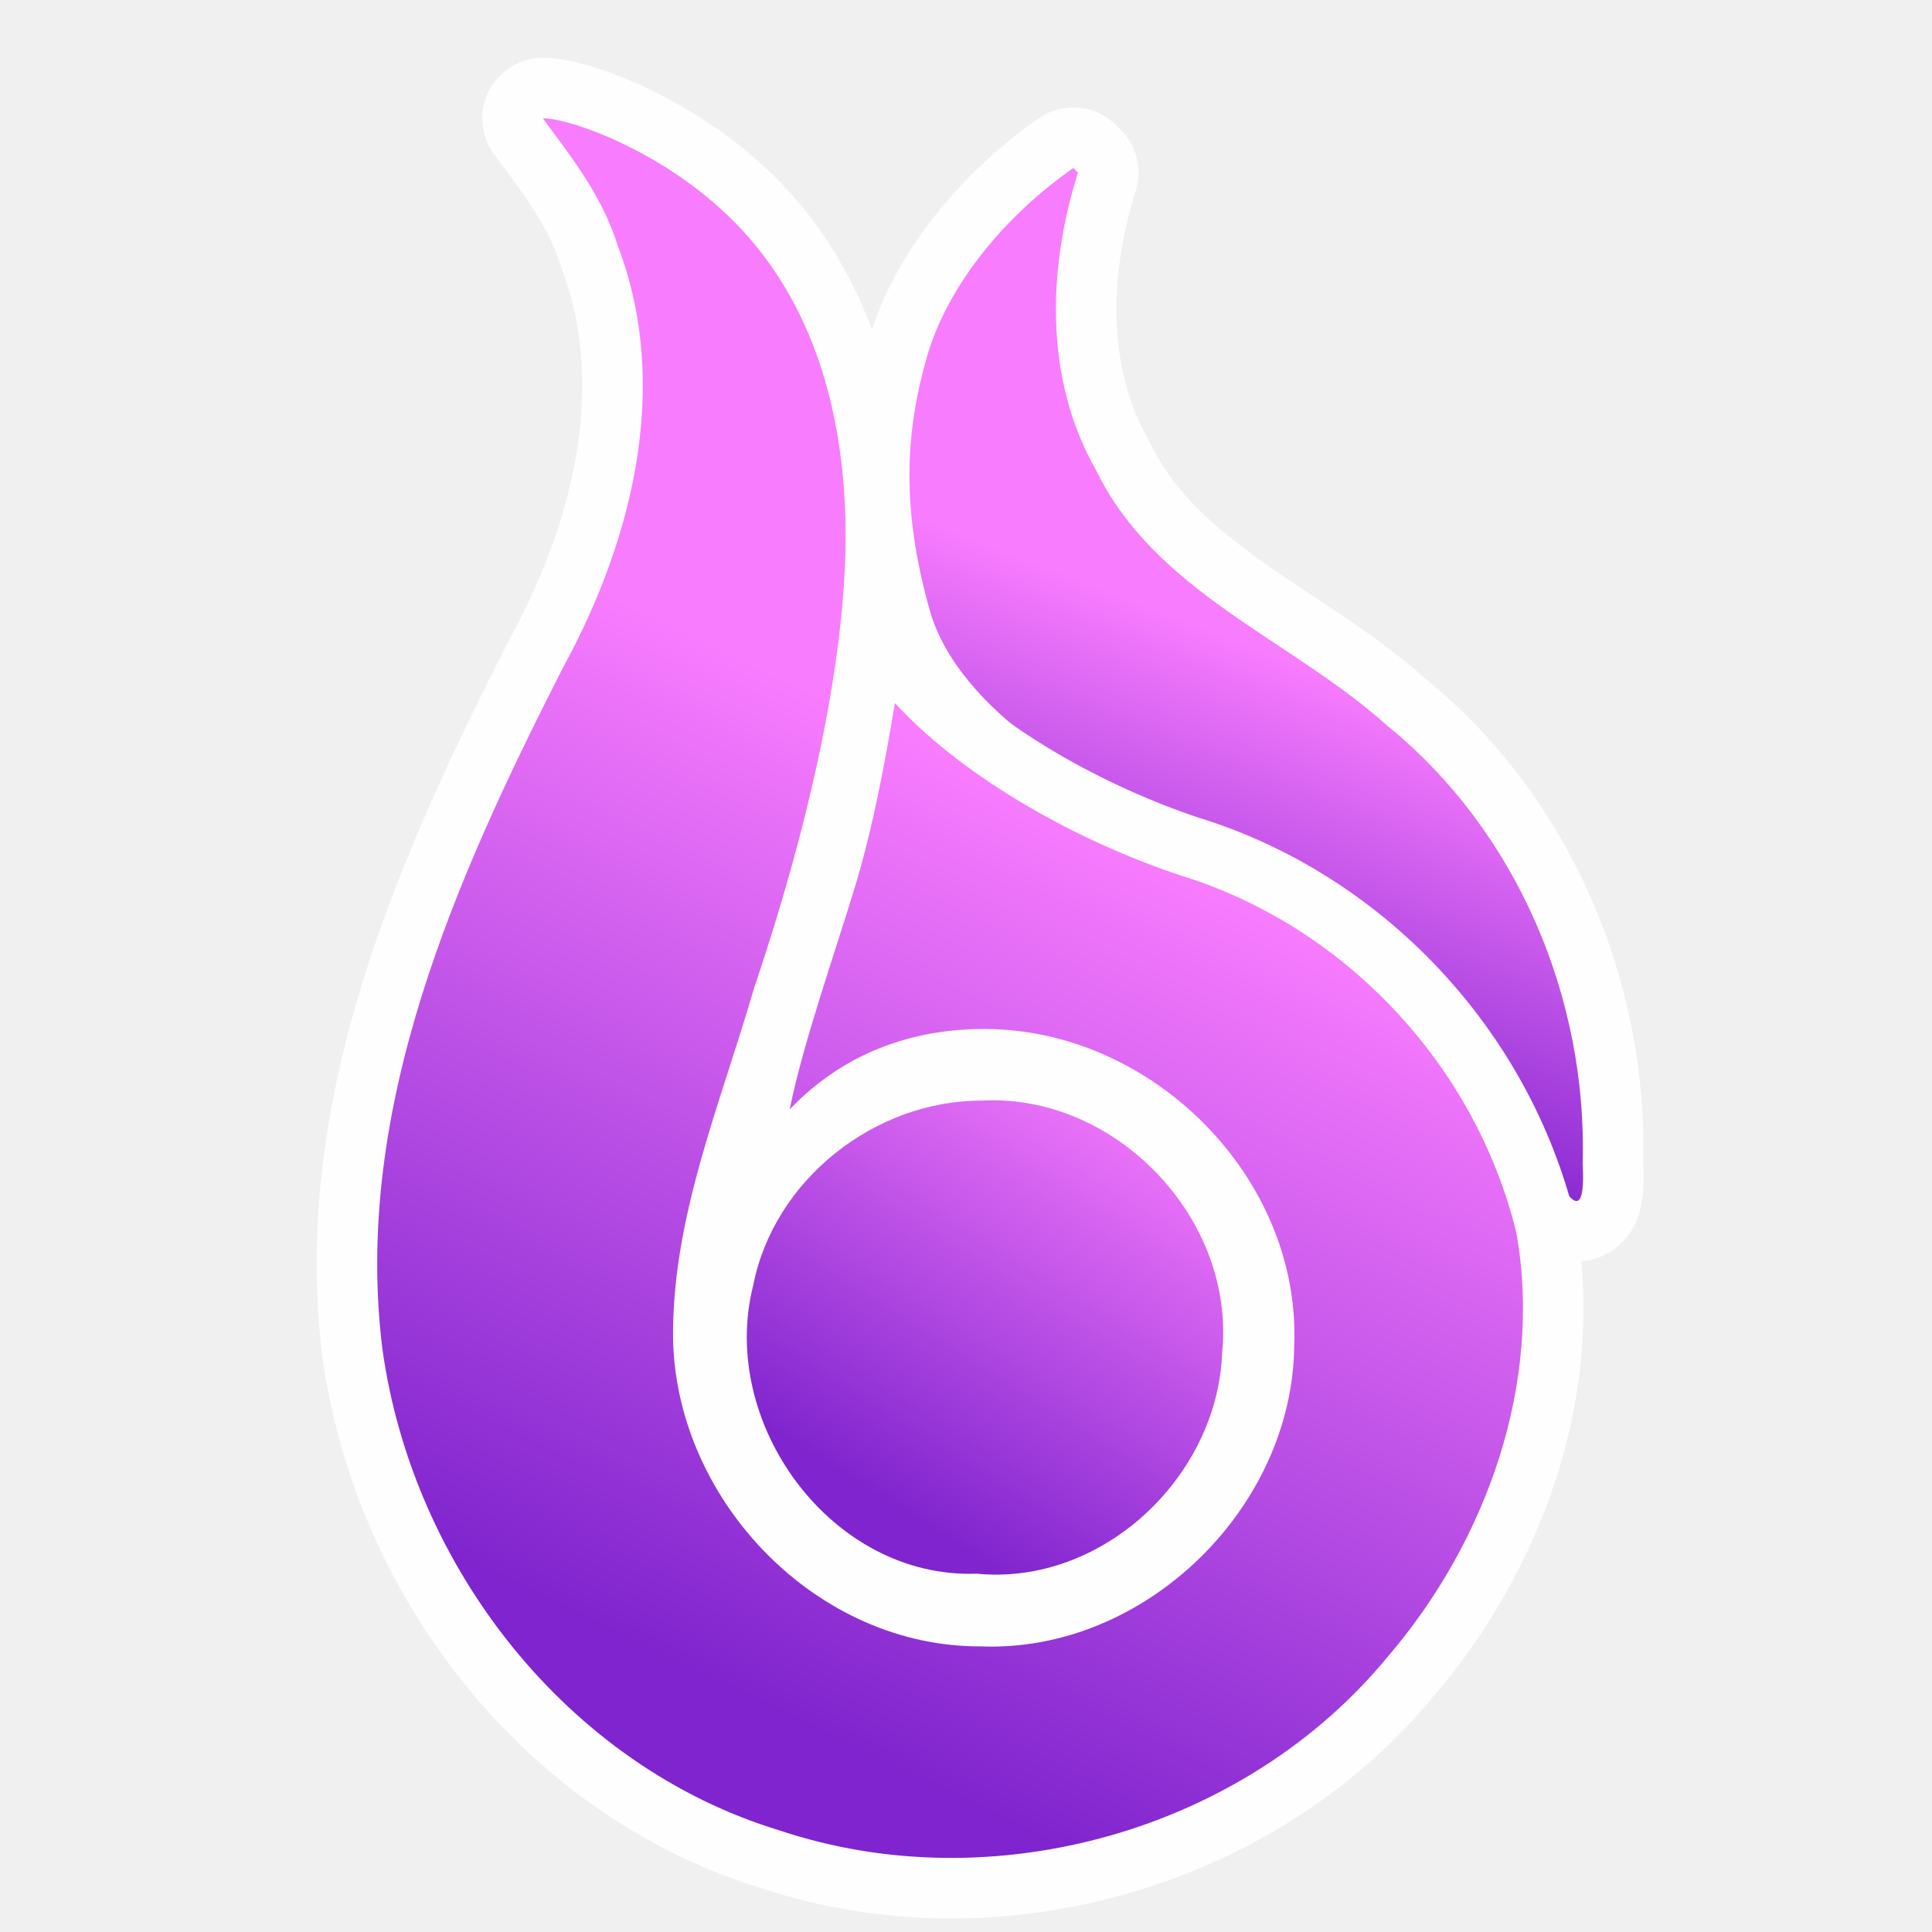
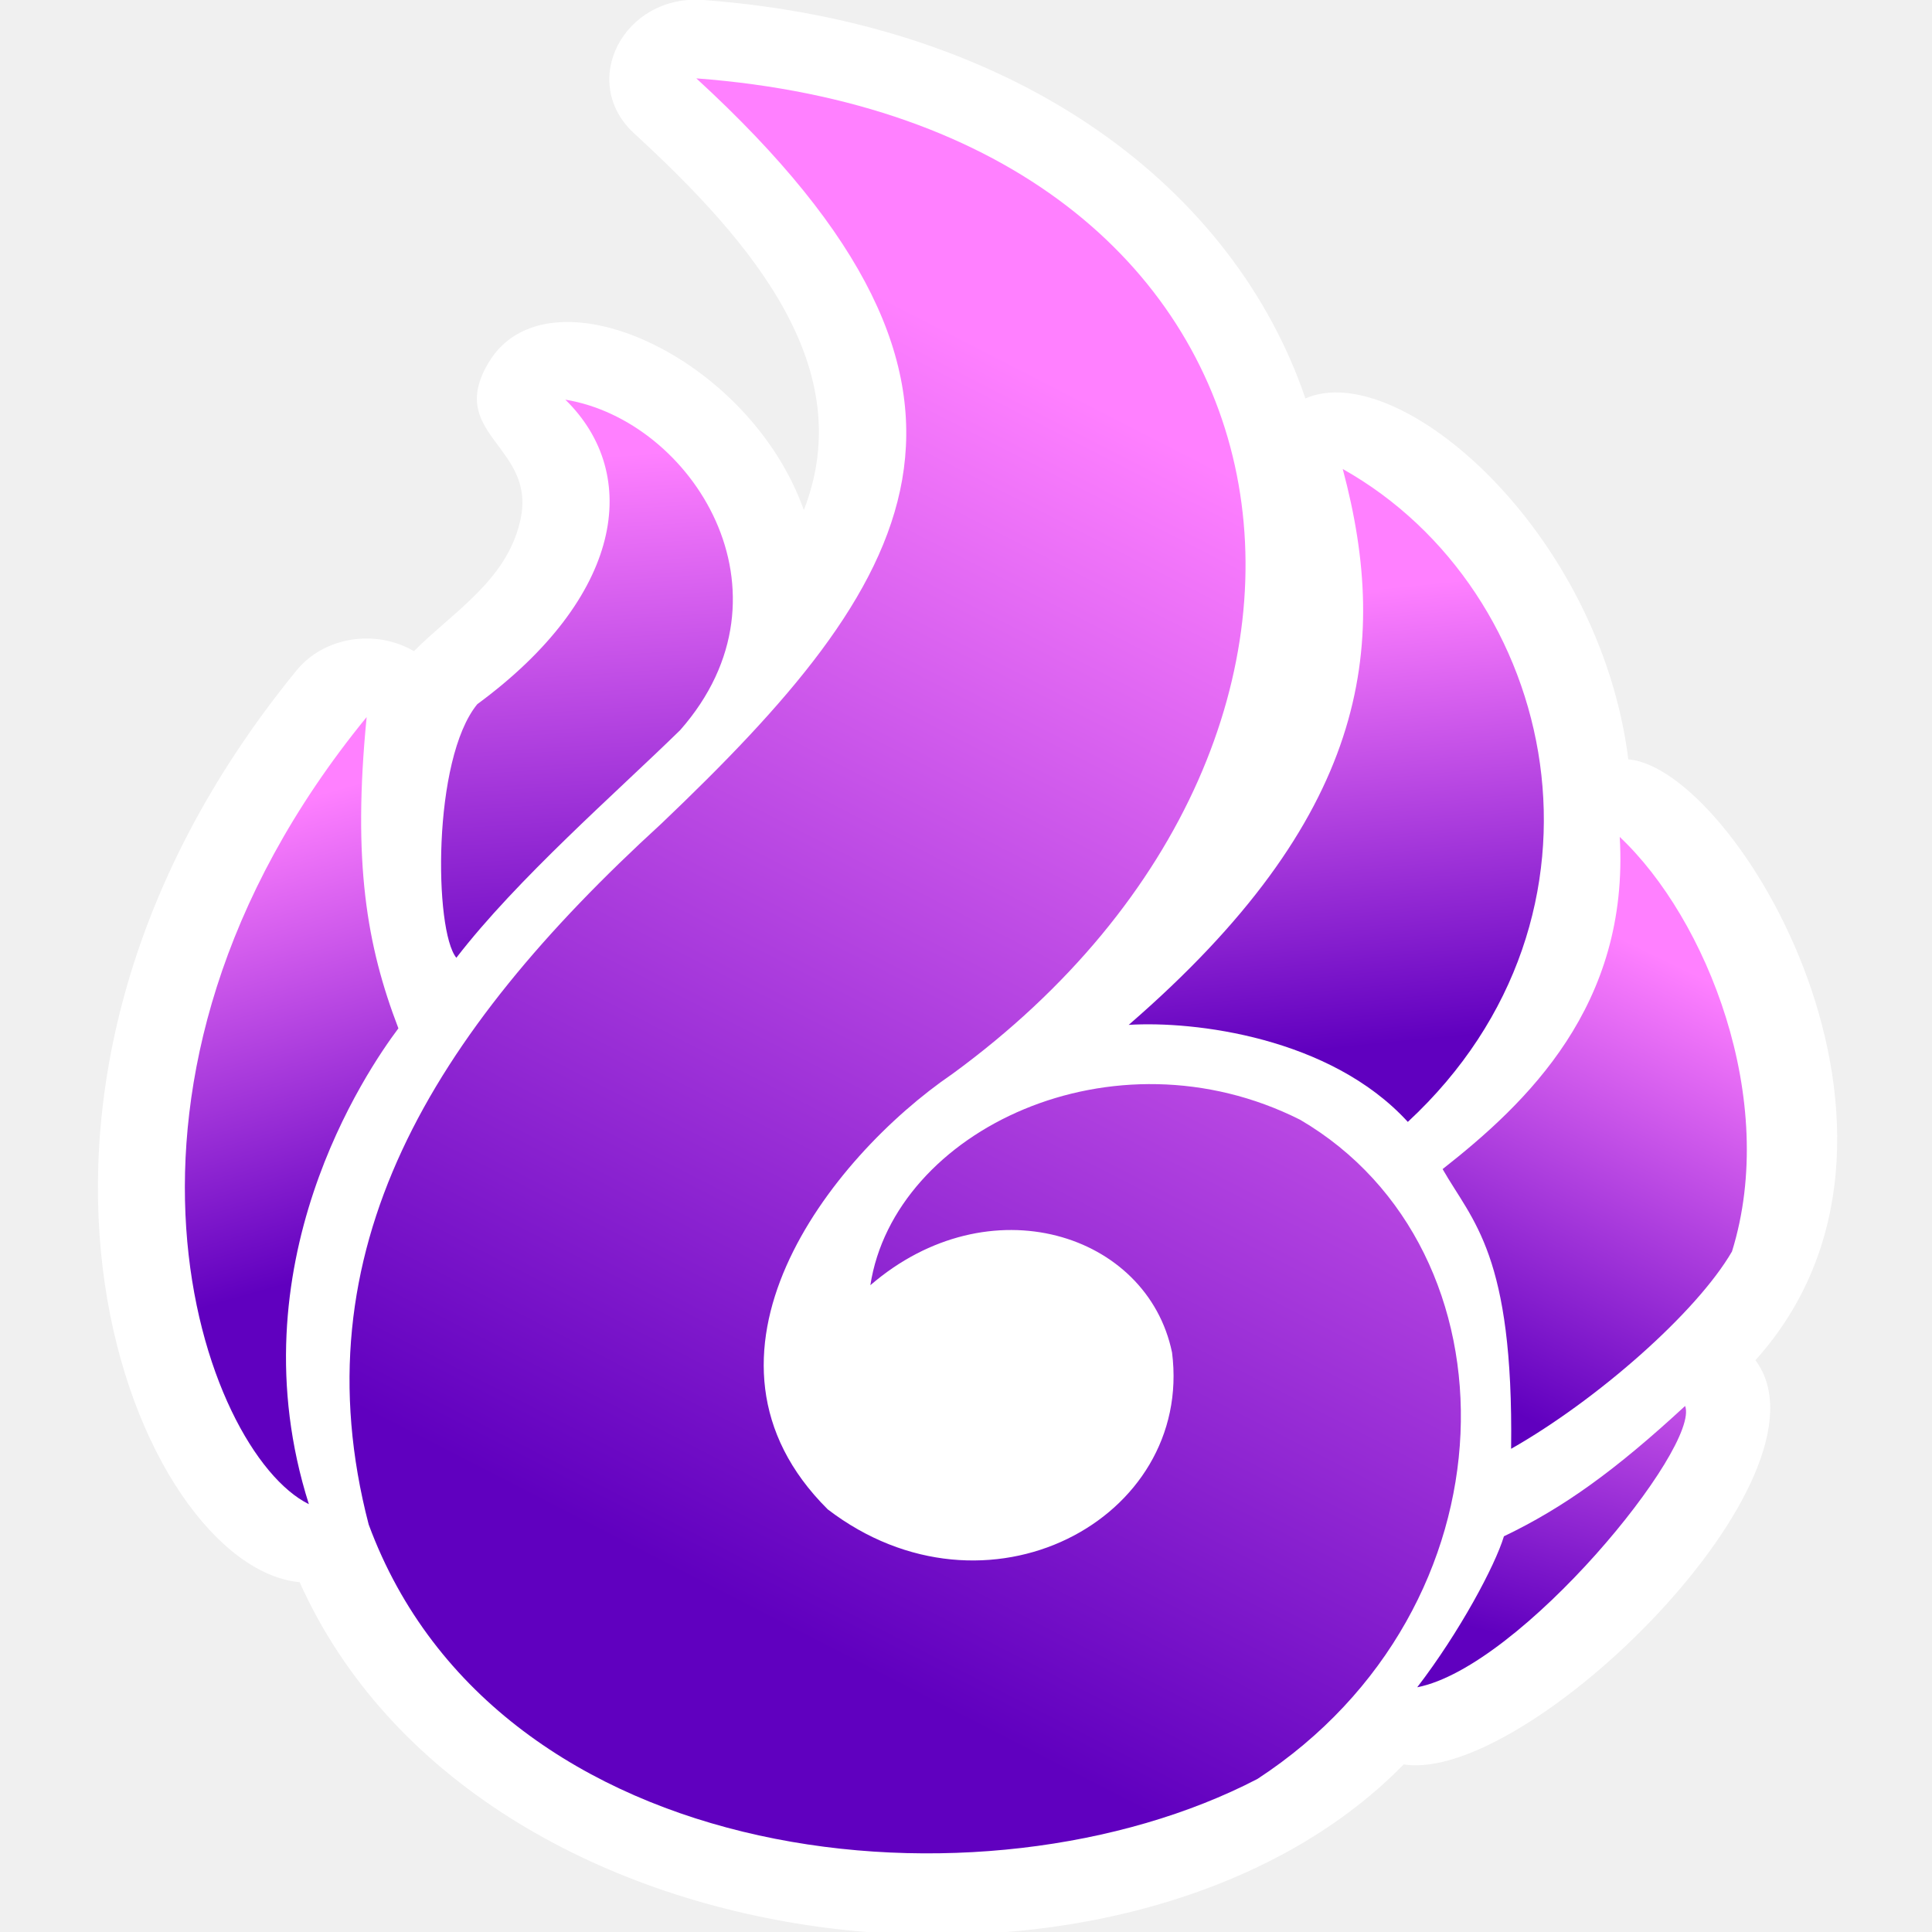
<svg xmlns="http://www.w3.org/2000/svg" xmlns:xlink="http://www.w3.org/1999/xlink" width="1024" height="1024">
  <defs>
-     <linearGradient xlink:href="#a" id="d" x1="269.585" x2="488.27" y1="847.204" y2="393.079" gradientTransform="translate(-17.83 -14.01)scale(1.03628)" gradientUnits="userSpaceOnUse" />
+     <linearGradient xlink:href="#a" id="b" x1="345.488" x2="326.393" y1="537.545" y2="278.277" gradientTransform="translate(25.645)" gradientUnits="userSpaceOnUse" />
    <linearGradient id="a">
-       <stop offset=".045" stop-color="#7f24ce" />
-       <stop offset="1" stop-color="#f87cfe" />
+       <stop offset="0" stop-color="#6000bf" />
+       <stop offset="1" stop-color="#ff80ff" />
    </linearGradient>
-     <linearGradient xlink:href="#a" id="c" x1="496.519" x2="635.831" y1="813.477" y2="589.778" gradientTransform="translate(-17.83 -14.01)scale(1.03628)" gradientUnits="userSpaceOnUse" />
-     <linearGradient xlink:href="#a" id="b" x1="635.831" x2="721.822" y1="589.778" y2="368.408" gradientTransform="translate(-17.83 -14.01)scale(1.03628)" gradientUnits="userSpaceOnUse" />
+     <linearGradient xlink:href="#a" id="c" x1="628.385" x2="605.516" y1="554.552" y2="345.675" gradientTransform="translate(25.645)" gradientUnits="userSpaceOnUse" />
+     <linearGradient xlink:href="#a" id="d" x1="711.173" x2="813.123" y1="702.796" y2="513.799" gradientTransform="translate(25.645)" gradientUnits="userSpaceOnUse" />
+     <linearGradient xlink:href="#a" id="e" x1="263.133" x2="199.507" y1="648.504" y2="445.445" gradientTransform="translate(25.645)" gradientUnits="userSpaceOnUse" />
+     <linearGradient xlink:href="#a" id="f" x1="760.851" x2="818.785" y1="829.706" y2="638.514" gradientTransform="translate(25.645)" gradientUnits="userSpaceOnUse" />
+     <linearGradient xlink:href="#a" id="g" x1="447.231" x2="722.686" y1="825.105" y2="341.161" gradientTransform="translate(25.645)" gradientUnits="userSpaceOnUse" />
  </defs>
-   <path fill="url(#b)" stroke="#fefefe" stroke-linecap="round" stroke-linejoin="round" stroke-width="64.175" d="M568.904 89.049c-34.755 24.138-66.55 61.123-77.751 100.567s-13.626 79.433 1.545 133.558c15.172 54.125 88.045 97.183 148.257 117.495 73.416 25.327 137.083 79.066 168.316 150.939 7.286 14.202 32.339 76.178 29.588 25.145 2.5-88.033-34.945-176.536-103.863-232.354-50.885-45.69-122.768-70.396-154.211-135.492-27.227-47.76-25.614-106.295-9.437-157.417l-1.219-1.22z" paint-order="stroke fill markers" style="mix-blend-mode:normal" />
-   <path fill="url(#c)" stroke="#fefefe" stroke-linecap="round" stroke-linejoin="round" stroke-width="64.175" d="M520.207 583.335c71.209-3.918 134.842 62.821 127.548 133.776-2.45 65.695-63.5 123.452-130.029 116.976-77.274 2.835-137.082-80.076-118.505-152.855 11.04-56.002 64.314-97.88 120.983-97.897z" paint-order="stroke fill markers" style="mix-blend-mode:normal" />
-   <path fill="url(#d)" stroke="#fefefe" stroke-linecap="round" stroke-linejoin="round" stroke-width="64.175" d="m 287.709,62.723 c 15.876,21.464 31.445,41.24 39.726,67.501 28.37,74.372 7.785,156.373 -29.135,223.804 -56.55,111.042 -111.432,233.484 -95.612,361.024 15.98,115.215 97.874,220.939 210.59,255.147 113.148,37.77 246.447,0.148 322.31,-92.186 52.051,-60.68 82.366,-144.75 68.103,-224.644 -21.702,-88.837 -90.927,-162.766 -178.483,-189.522 -53.05,-17.726 -113.022,-50.278 -150.9,-91.191 -4.784,29.001 -11.279,64.886 -21.369,98.097 -10.09,33.211 -27.328,82.2 -34.39,117.265 30.721,-32.206 68.885,-42.918 104.222,-42.65 88.706,0.676 166.692,79.298 163.19,167.706 -0.717,86.334 -79.409,163.003 -166.145,159.543 -86.404,0.39 -160.458,-76.089 -163.045,-161.413 -1.183,-64.752 25.134,-126.072 42.88,-187.41 34.358,-101.83 49.095,-185.241 48.522,-243.119 C 447.601,222.797 433.087,165.037 393.623,122.227 355.618,80.999 301.685,62.452 287.709,62.723" paint-order="stroke fill markers" style="mix-blend-mode:normal" />
+   <path fill="#fff" d="m 427.672,64.773 c -33.418,-2.779 -52.502,37.927 -28.973,61.835 50.595,51.394 93.803,109.201 70.914,174.34 -23.163,-71.945 -107.181,-113.132 -131.633,-68.656 -18.796,34.189 20.889,38.885 12.844,74.403 -5.888,27.089 -27.787,41.293 -44.29,59.586 -15.817,-10.287 -37.44,-6.828 -49.054,8.892 -148.55,201.165 -65.785,415.381 1.265,422.192 74.442,183.718 348.019,213.288 461.726,84.373 51.942,9.215 183.187,-133.865 147.09,-187.138 C 951.885,590.855 859.294,420.415 814.414,416.39 802.386,310.456 718.273,230.302 679.368,249.269 649.683,152.632 560.555,75.831 427.672,64.773 Z" color="#000" paint-order="markers stroke fill" style="-inkscape-stroke:none" transform="matrix(1.26737 0 0 1.14468 -169.116 -74.144)" />
+   <g color="#000" paint-order="markers stroke fill">
+     <path fill="url(#b)" d="m 333.041,390.832 c 60.956,-49.645 68.888,-106.282 36.834,-141.001 52.955,9.639 98.778,89.197 48.017,153.006 -26.657,28.88 -68.133,68.803 -93.604,105.416 -9.271,-12.442 -10.125,-91.913 8.753,-117.421 z" style="-inkscape-stroke:none" transform="matrix(1.26737 0 0 1.14468 -169.116 -74.144)" />
+     <path fill="url(#c)" d="m 605.468,539.317 c 99.495,-95.417 109.652,-174.007 89.512,-257.379 90.54,56.344 120.323,206.655 27.218,302.306 -32.452,-39.308 -89.422,-46.801 -116.73,-44.926 z" style="-inkscape-stroke:none" transform="matrix(1.26737 0 0 1.14468 -169.116 -74.144)" />
+     <path fill="url(#d)" d="m 765.397,735.61 c 1.027,-90.005 -16.07,-105.169 -28.652,-129.511 34.981,-30.439 78.22,-75.638 74.074,-153.8 36.265,37.795 66.663,121.656 46.942,191.96 -14.859,28.349 -56.524,68.798 -92.364,91.35 z" style="-inkscape-stroke:none" transform="matrix(1.26737 0 0 1.14468 -169.116 -74.144)" />
+     <path fill="url(#e)" d="m 286.772,396.801 c -5.933,67.162 -0.014,105.765 13.279,144.12 C 286.963,560.259 230.933,650.697 262.607,761.242 218.558,737.233 161.826,566.002 286.772,396.801 Z" style="-inkscape-stroke:none" transform="matrix(1.26737 0 0 1.14468 -169.116 -74.144)" />
+     <path fill="url(#f)" d="m 726.132,846.03 c 17.736,-25.59 32.55,-56.278 36.255,-69.905 25.026,-13.294 46.489,-30.414 75.78,-60.351 6.376,19.042 -68.605,120.855 -112.035,130.255 z" style="-inkscape-stroke:none" transform="matrix(1.26737 0 0 1.14468 -169.116 -74.144)" />
+     <path fill="url(#g)" d="m 287.624,770.662 c -29.781,-126.684 26.211,-227.139 122.275,-324.391 105.332,-111.102 158.665,-199.02 14.749,-345.209 261.967,21.801 302.853,302.608 107.166,460.898 -51.666,39.082 -116.359,131.072 -52.202,201.699 66.221,56.081 152.881,4.625 143.984,-72.616 C 613.313,635.784 547.105,612.403 497.426,659.869 507.381,588.255 598.947,539.692 677.165,583.255 770.053,643.46 769.049,809.072 659.32,888.466 545.235,954.136 341.346,931.823 287.624,770.662 Z" style="-inkscape-stroke:none" transform="matrix(1.26737 0 0 1.14468 -169.116 -74.144)" />
+   </g>
</svg>
